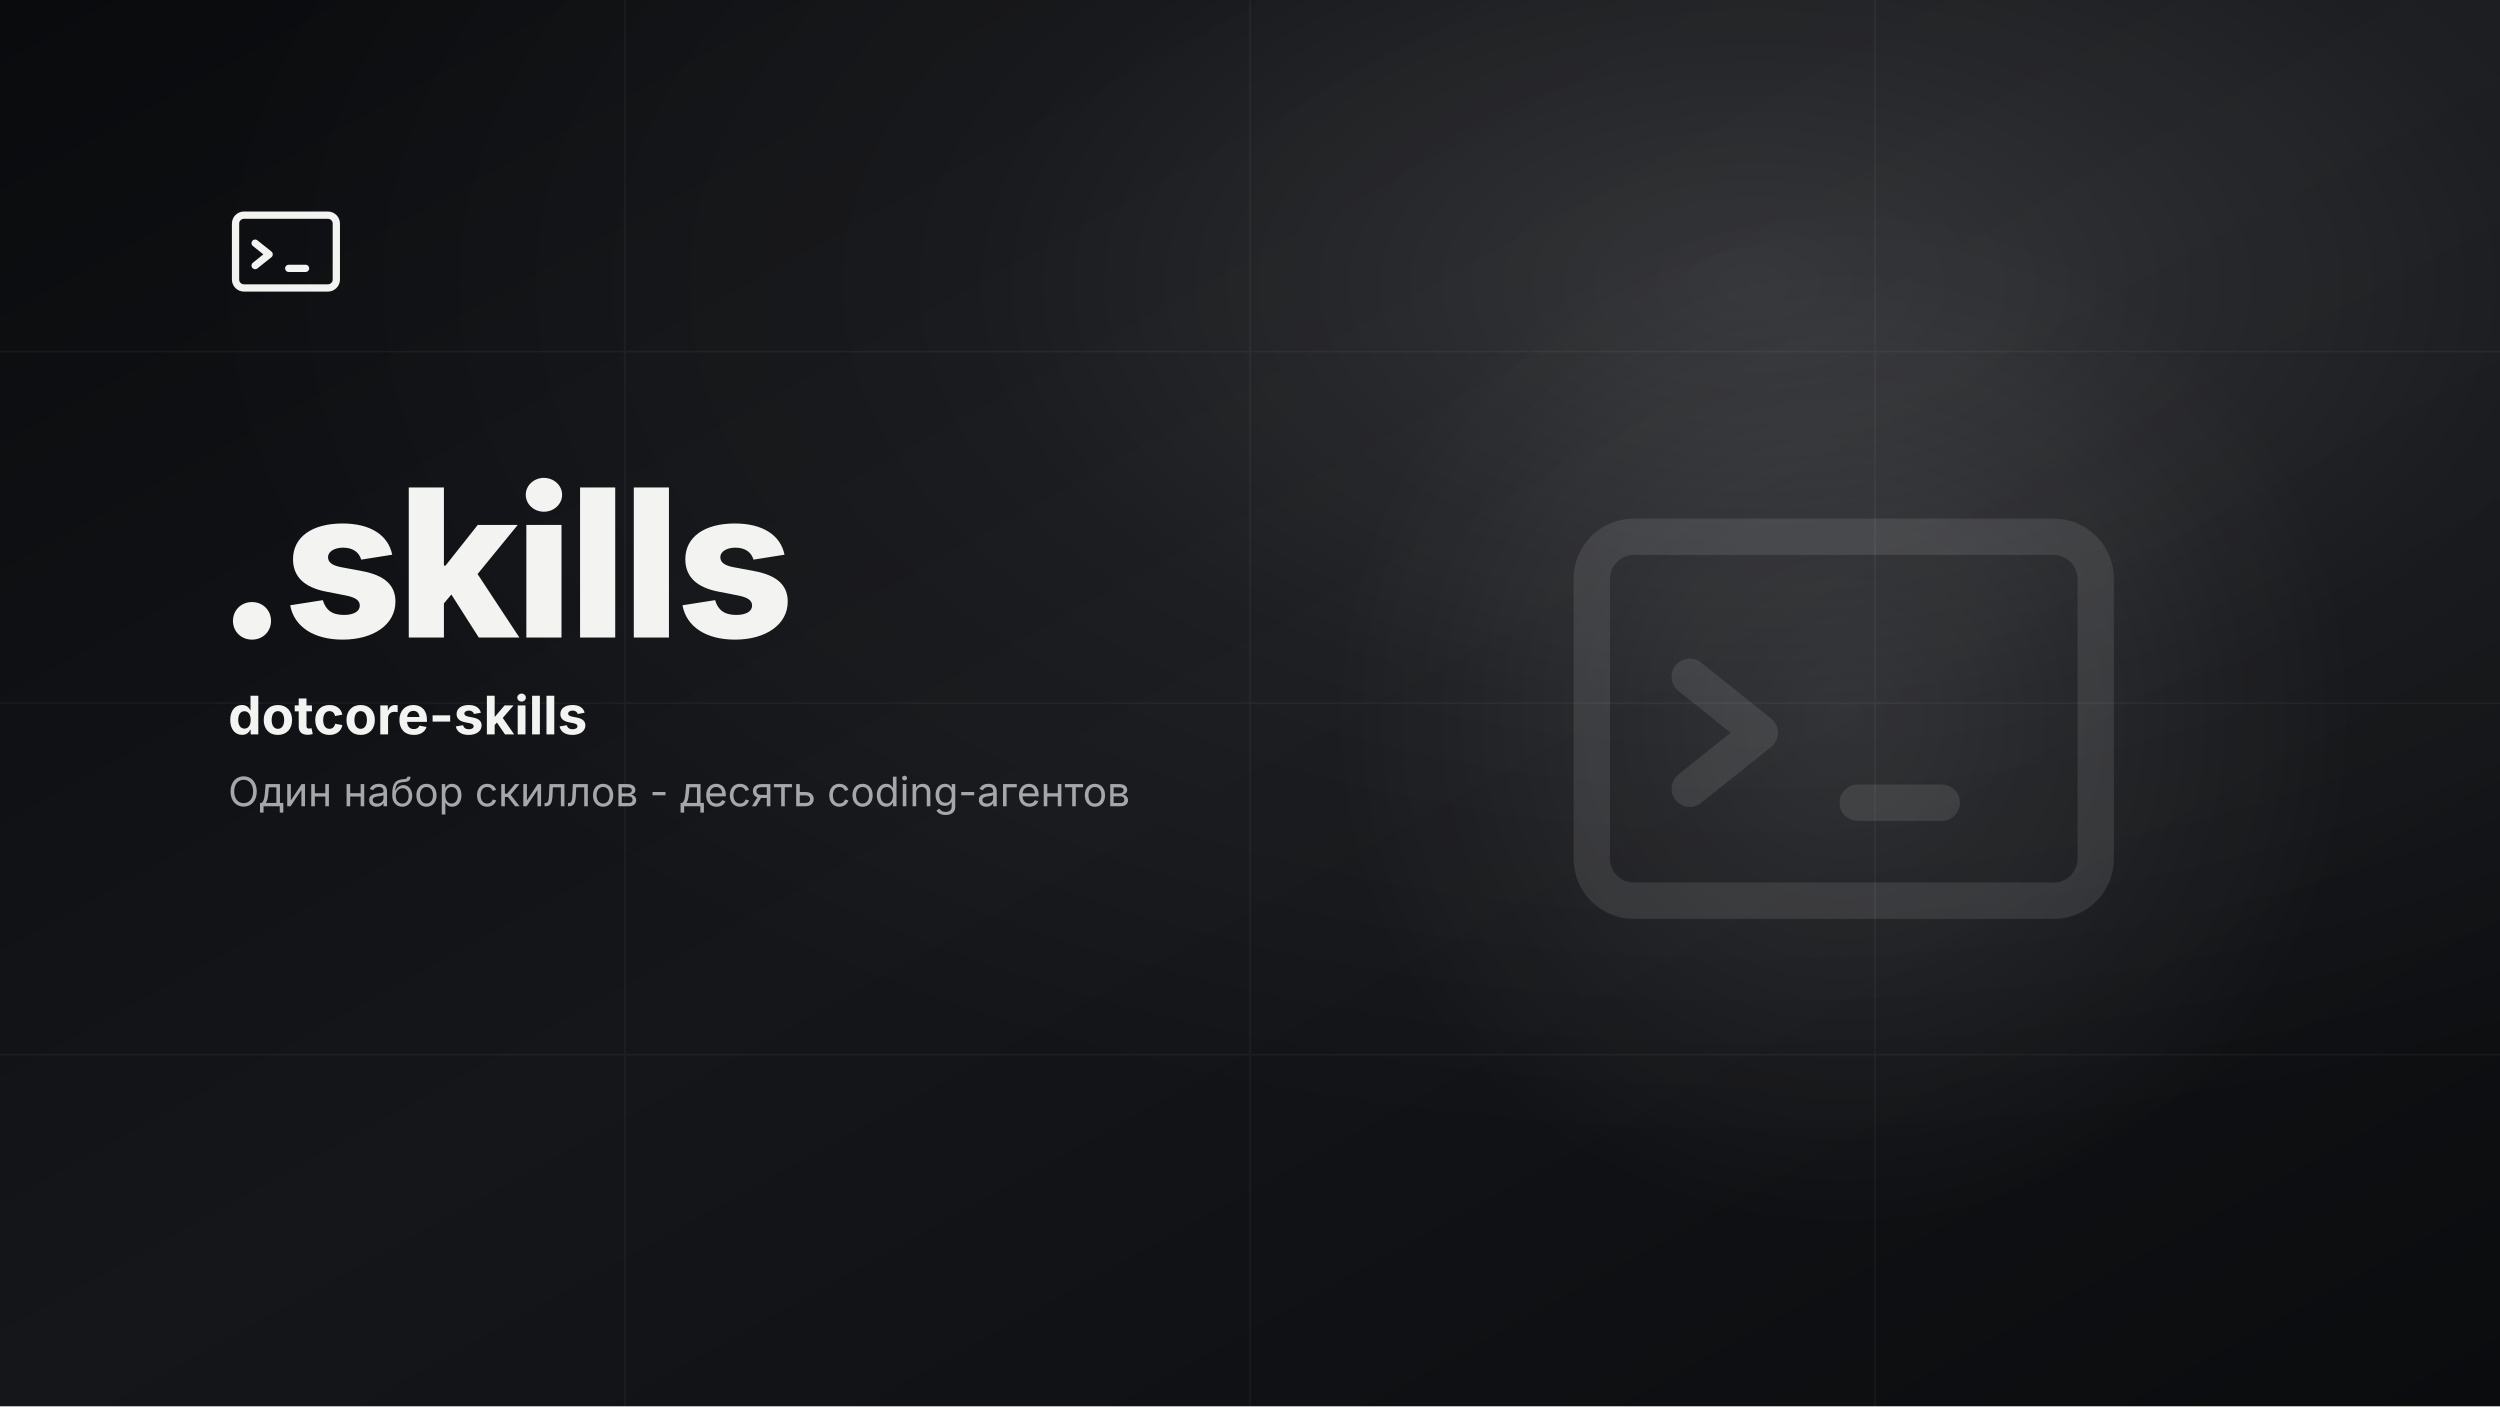
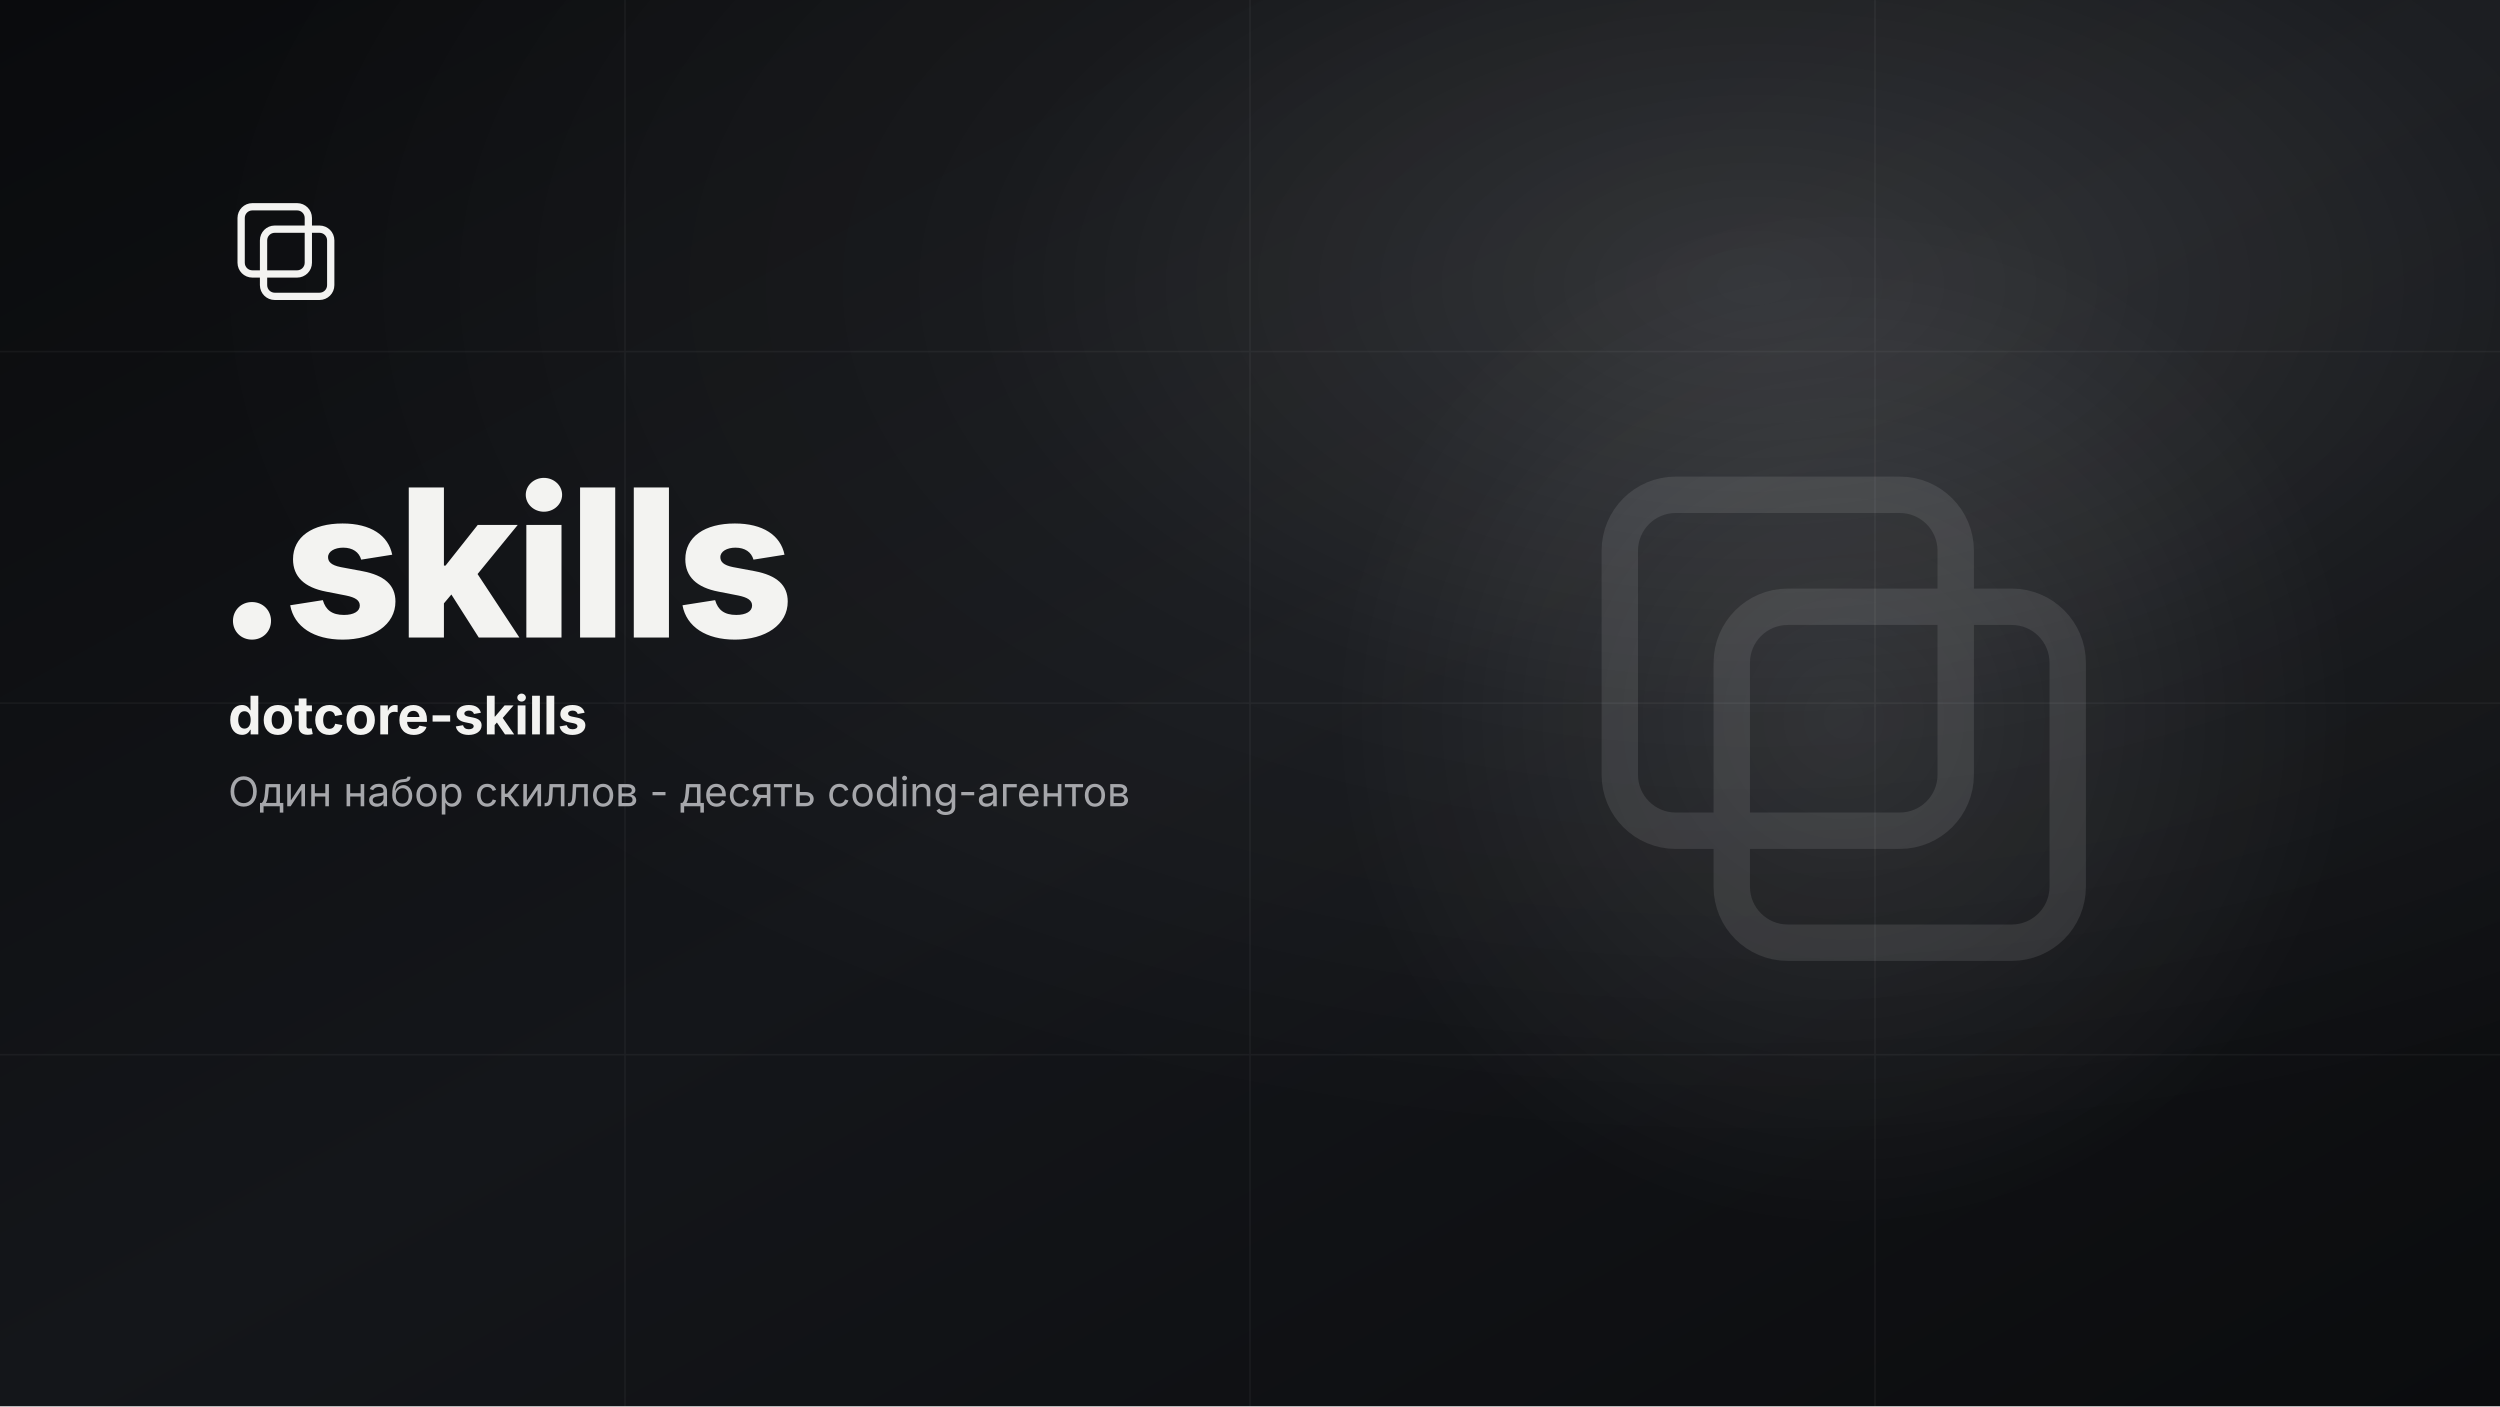
<svg xmlns="http://www.w3.org/2000/svg" viewBox="0 0 1600 900" width="1600" height="900" role="img" aria-label="dotcore-skills">
  <defs>
    <linearGradient id="ds-bg" x1="0" y1="0" x2="1" y2="1">
      <stop offset="0" stop-color="#0a0b0d" />
      <stop offset="0.5" stop-color="#14161a" />
      <stop offset="1" stop-color="#0b0c0e" />
    </linearGradient>
    <radialGradient id="ds-glow" cx="70%" cy="20%" r="62%">
      <stop offset="0" stop-color="#ffffff" stop-opacity="0.14" />
      <stop offset="0.5" stop-color="#ffffff" stop-opacity="0.04" />
      <stop offset="1" stop-color="#ffffff" stop-opacity="0" />
    </radialGradient>
    <radialGradient id="ds-halo" cx="50%" cy="50%" r="50%">
      <stop offset="0" stop-color="#ffffff" stop-opacity="0.1" />
      <stop offset="1" stop-color="#ffffff" stop-opacity="0" />
    </radialGradient>
  </defs>
  <rect width="1600" height="900" fill="url(#ds-bg)" />
  <rect width="1600" height="900" fill="url(#ds-glow)" />
  <g opacity="0.045" stroke="#ffffff" stroke-width="1">
    <path d="M0 225 H1600 M0 450 H1600 M0 675 H1600 M400 0 V900 M800 0 V900 M1200 0 V900" />
  </g>
  <circle cx="1180" cy="460" r="330" fill="url(#ds-halo)" />
  <svg x="965" y="245" width="430" height="430" viewBox="0 0 48 48">
    <g opacity="0.1" fill="none" stroke="#ffffff" stroke-width="2.6" stroke-linecap="round" stroke-linejoin="round">
-       <rect x="6" y="11" width="36" height="26" rx="3" />
-       <path d="M13 21 l5 4 l-5 4" />
-       <path d="M25 30 h6" />
+       <rect x="8" y="8" width="24" height="24" rx="4" />
+       <rect x="16" y="16" width="24" height="24" rx="4" />
    </g>
  </svg>
  <svg x="140" y="118" width="86" height="86" viewBox="0 0 48 48">
    <g fill="none" stroke="#f3f3f1" stroke-width="2.6" stroke-linecap="round" stroke-linejoin="round">
-       <rect x="6" y="11" width="36" height="26" rx="3" />
-       <path d="M13 21 l5 4 l-5 4" />
-       <path d="M25 30 h6" />
+       <rect x="8" y="8" width="24" height="24" rx="4" />
+       <rect x="16" y="16" width="24" height="24" rx="4" />
    </g>
  </svg>
  <text x="138" y="408" font-family="Inter, Arial, sans-serif" font-size="132" font-weight="800" fill="#f3f3f1" letter-spacing="-3">.skills</text>
  <text x="146" y="470" font-family="Inter, Arial, sans-serif" font-size="34" font-weight="700" fill="#f3f3f1">dotcore-skills</text>
  <text x="146" y="516" font-family="Inter, Arial, sans-serif" font-size="26" fill="#a6a7ab">Один набор скиллов - десять coding-агентов</text>
</svg>
